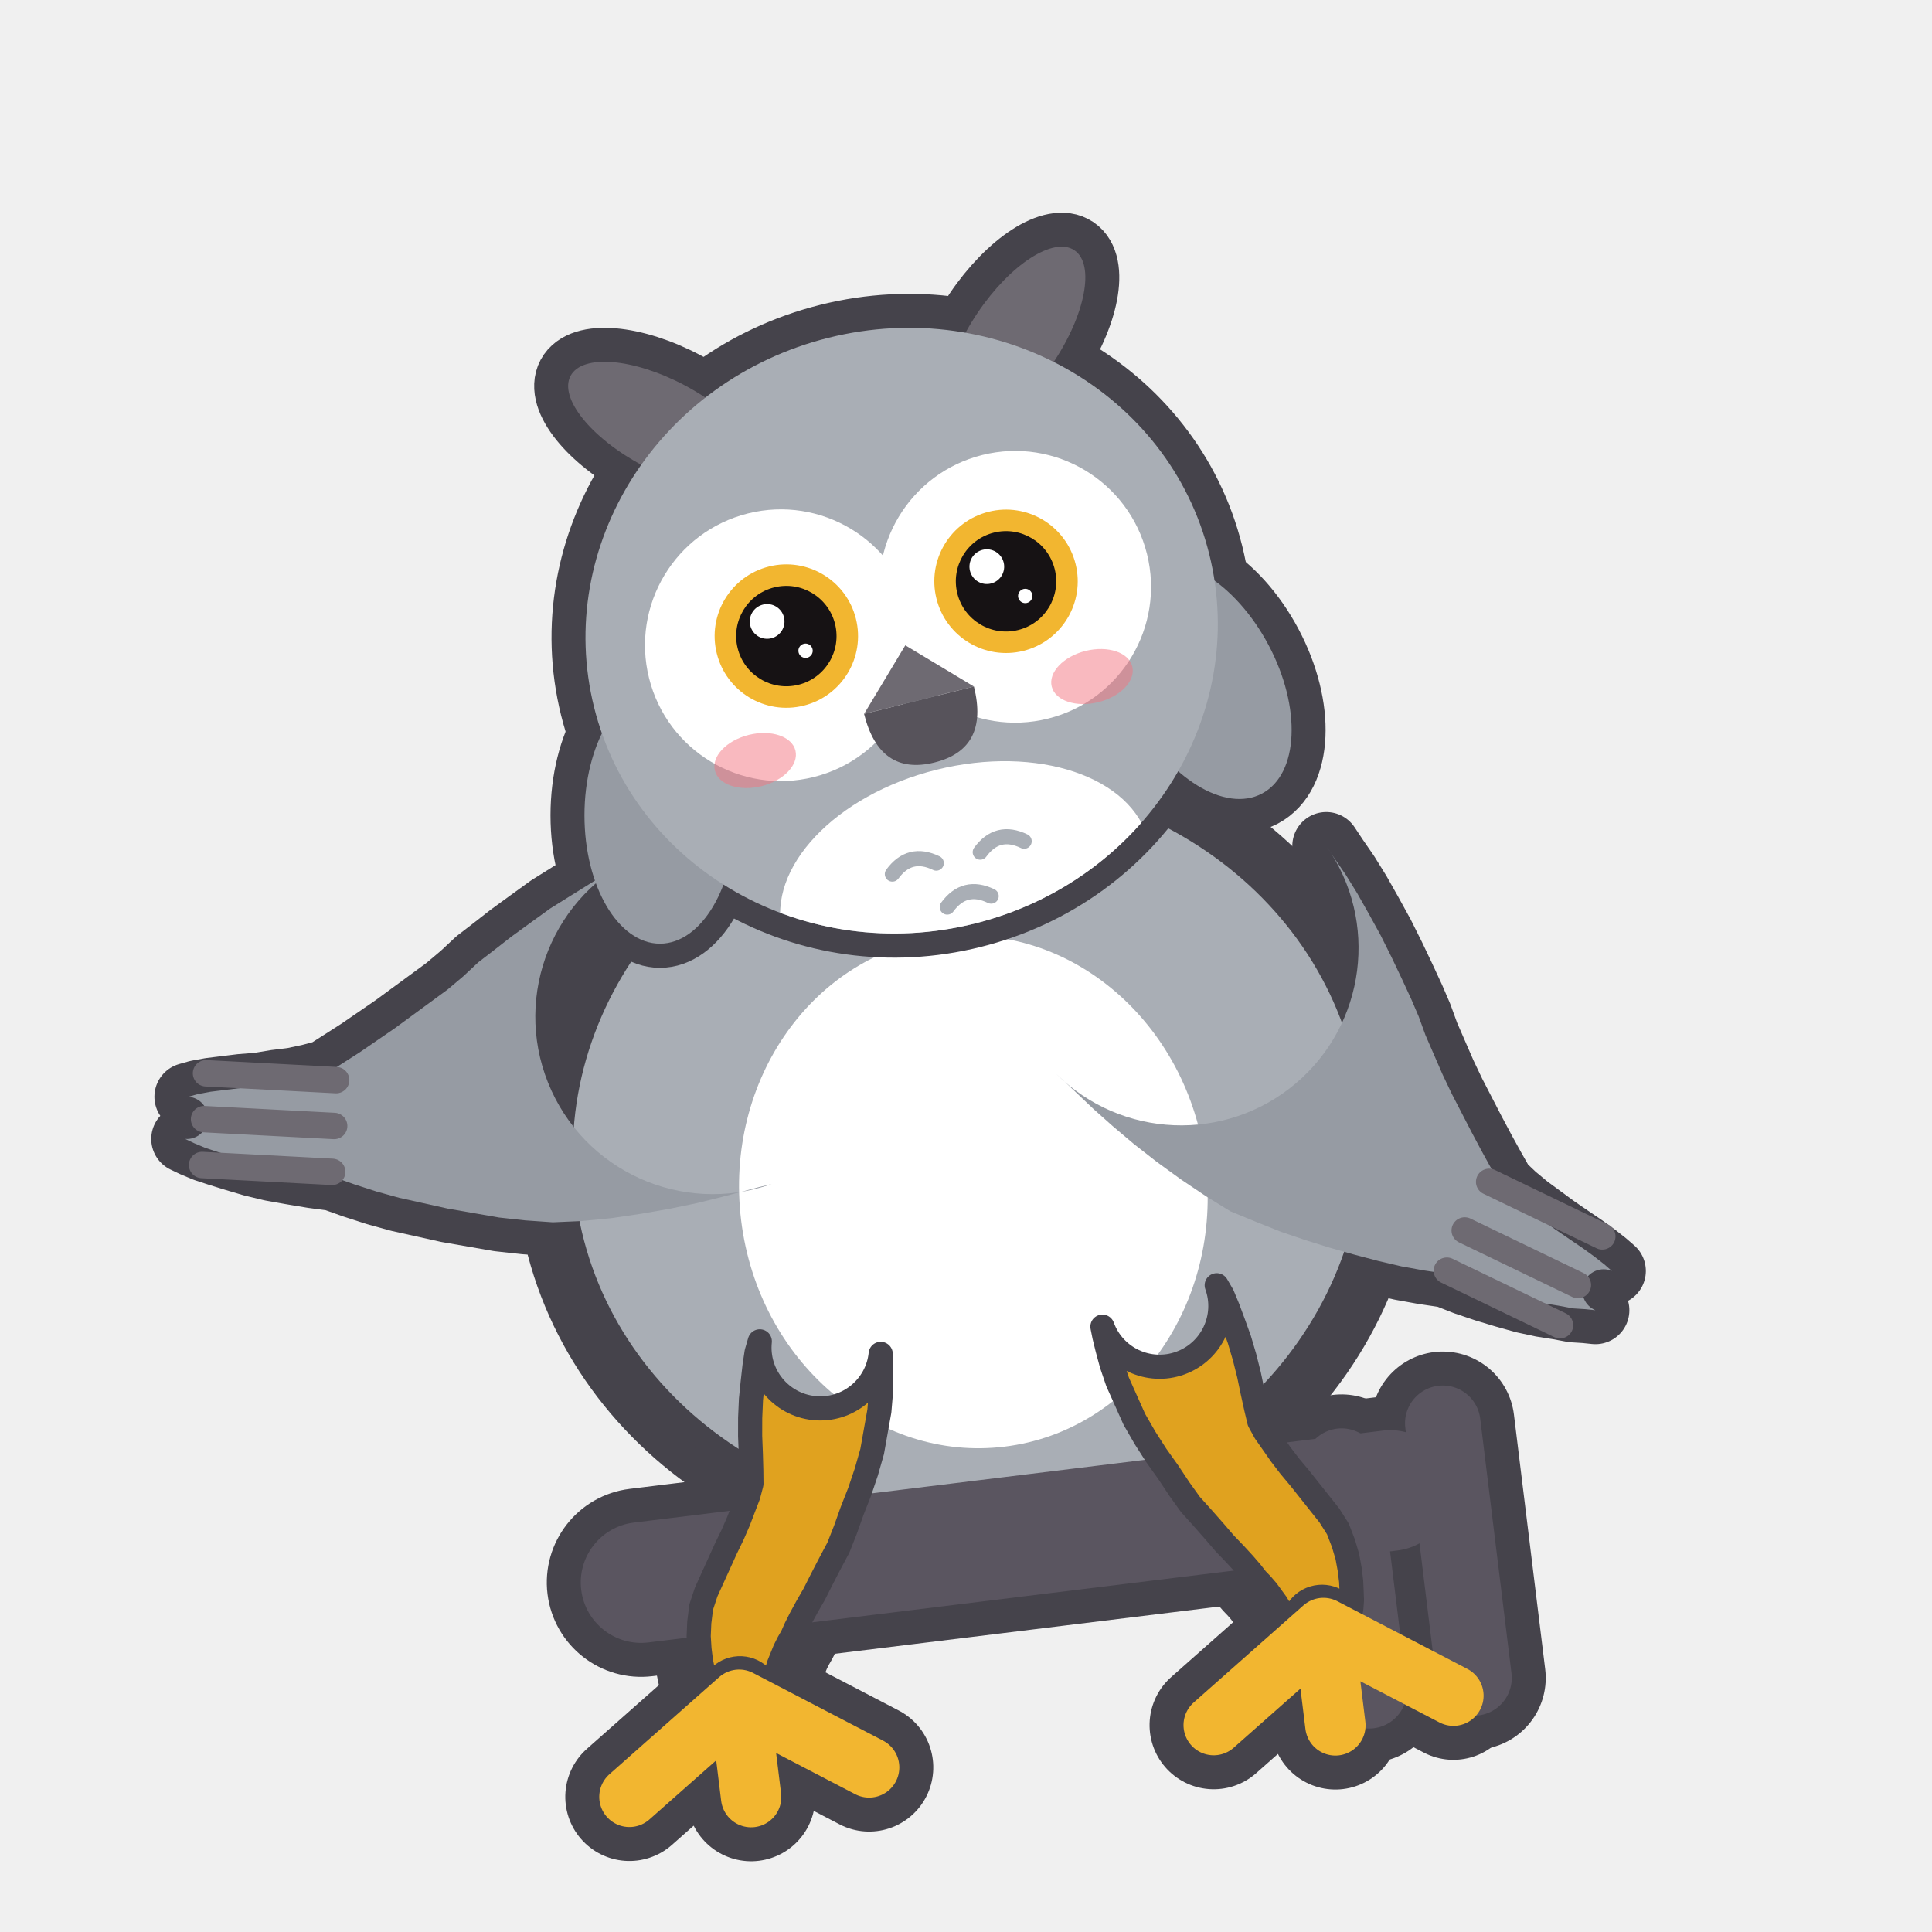
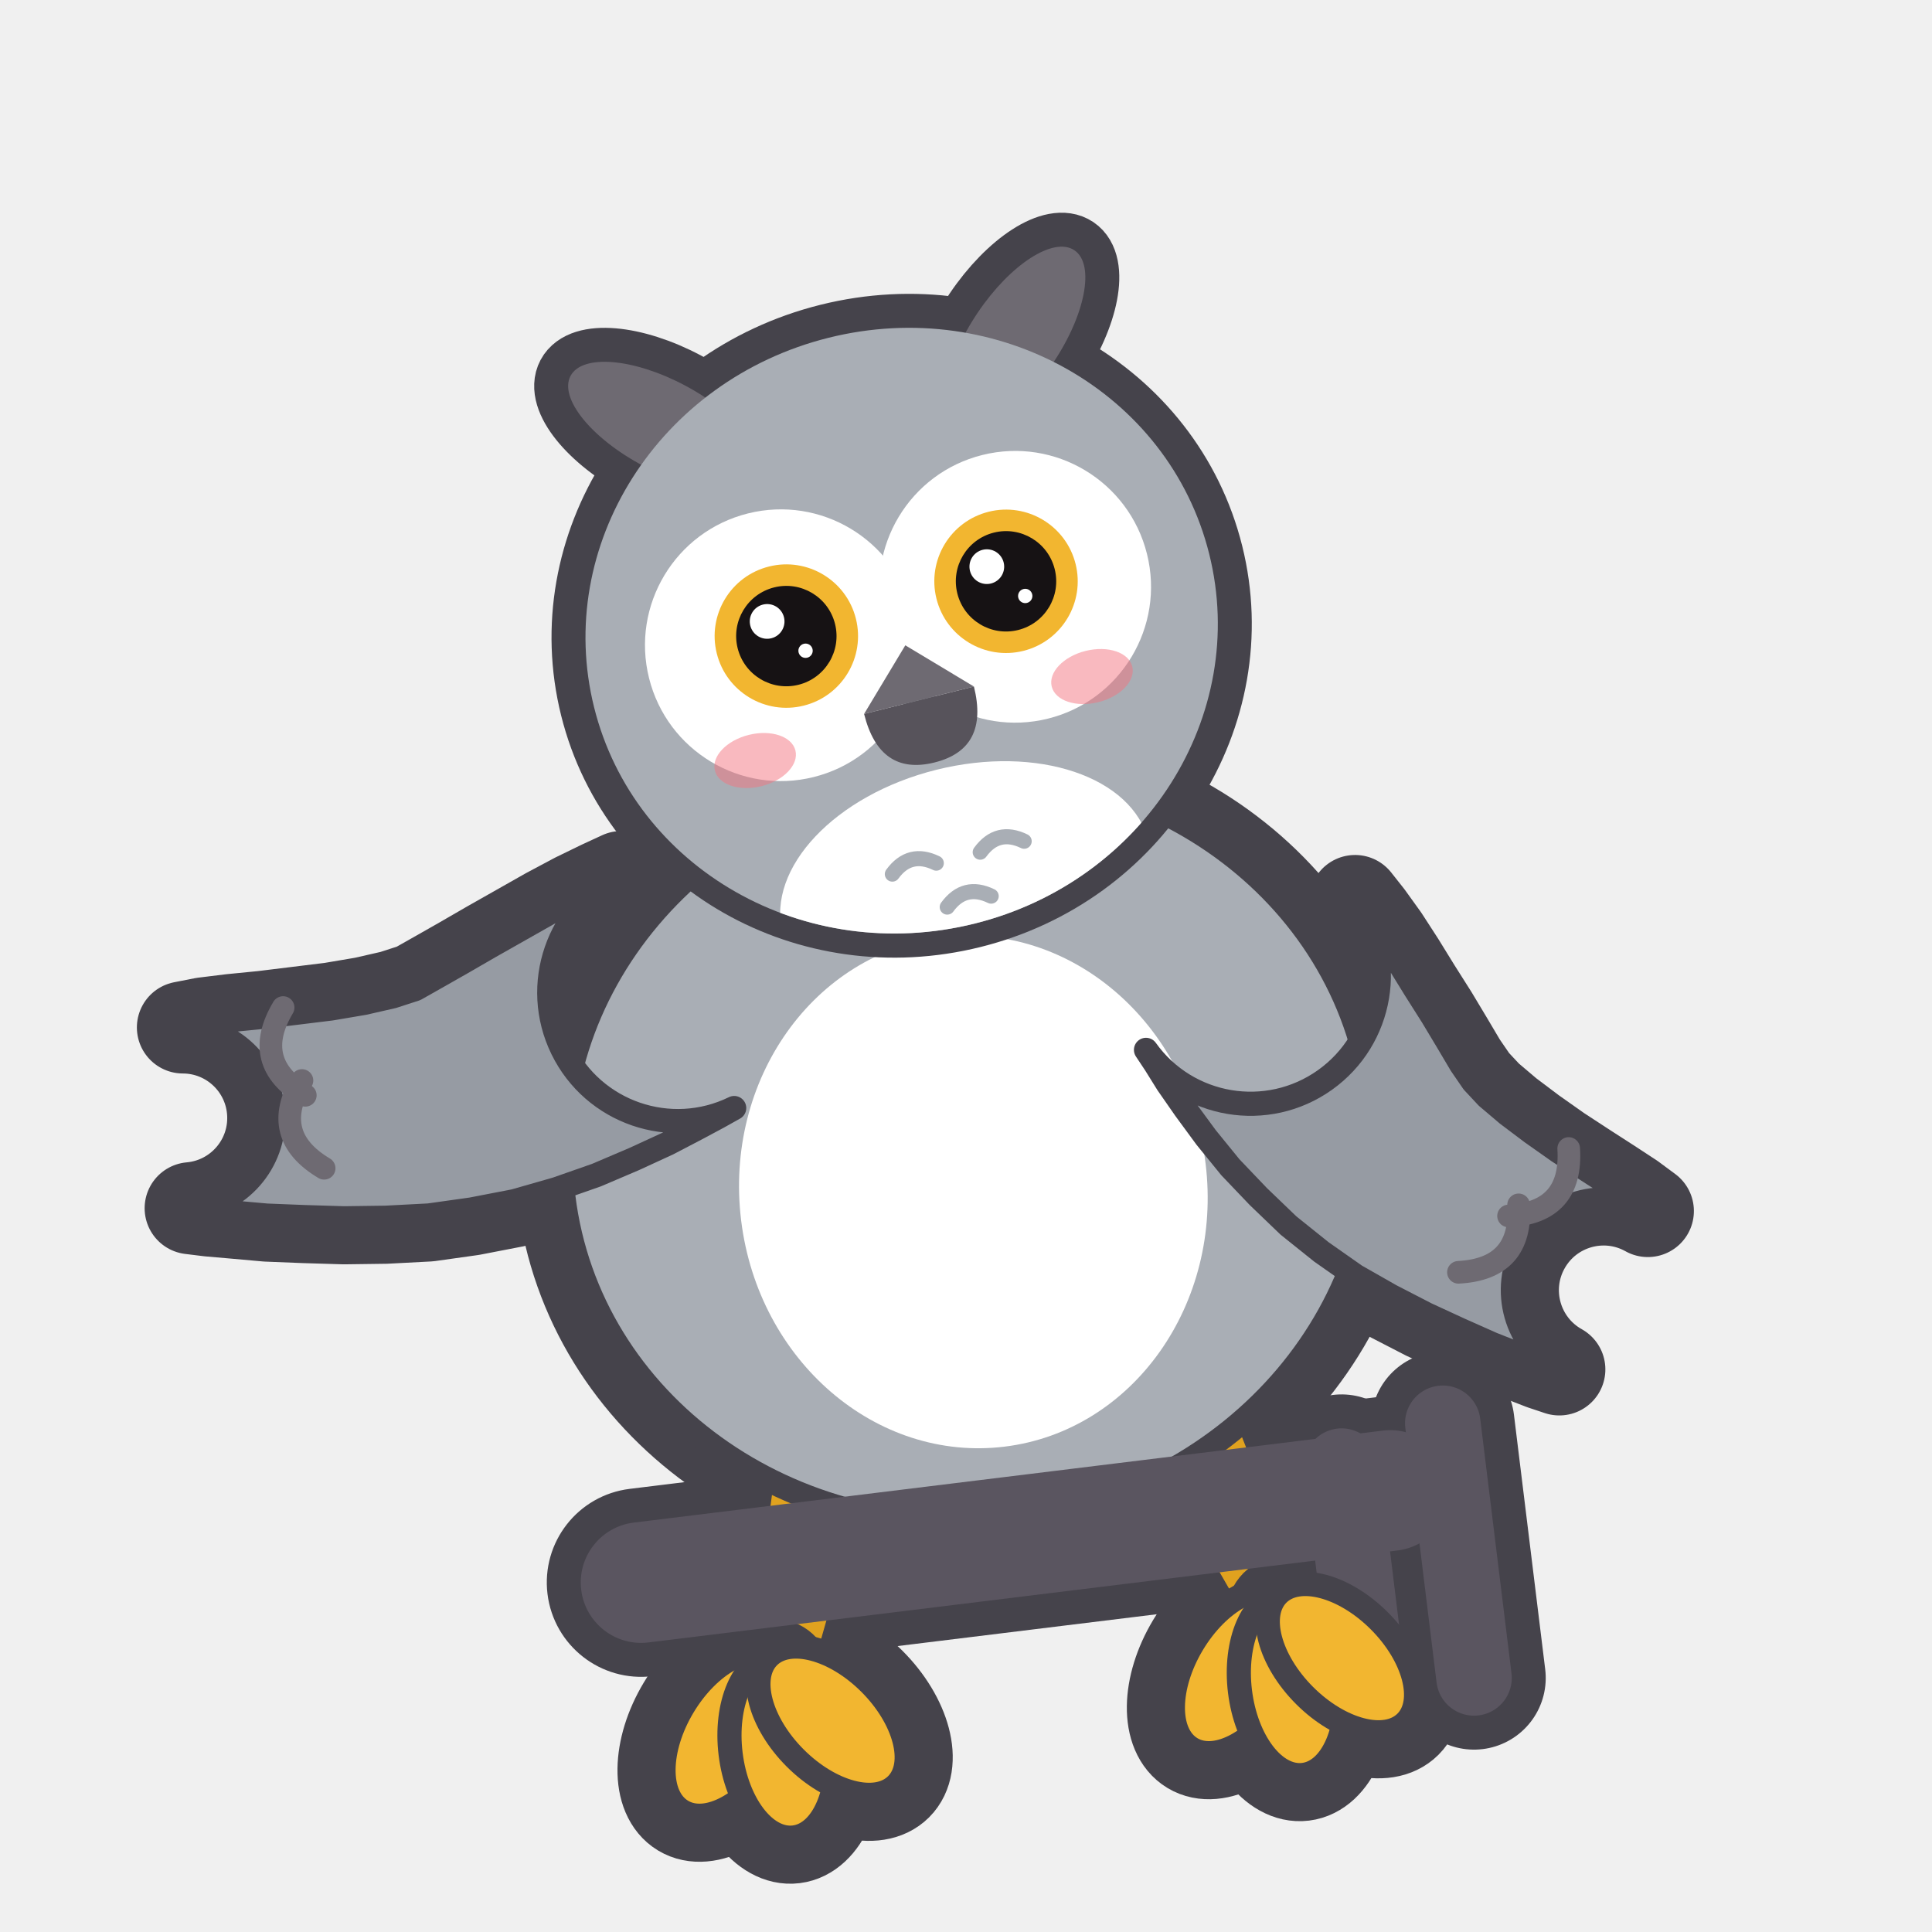
<svg xmlns="http://www.w3.org/2000/svg" viewBox="0 0 256 256" width="256" height="256" role="img" aria-labelledby="t-karate_owl">
  <g transform="rotate(-7 128 150)">
    <g class="outline">
+       <path d="M101.1 176.7L100.4 178.2L99.6 180.1L98.7 182.5L97.8 185.2L96.9 188.0L96.0 190.9L95.2 193.7L94.5 196.4L93.6 199.0L92.8 201.8L91.9 204.7L91.0 207.5L90.1 210.2L89.4 212.6L88.8 214.7L88.4 216.2A6.0 6.0 0 0 1 99.6 220.5L100.3 219.0L101.2 217.1L102.3 214.8L103.4 212.2L104.6 209.5L105.8 206.7L107.0 204.0L108.1 201.5L109.3 199.0L110.5 196.3L111.8 193.6L113.0 190.8L114.0 188.2L114.9 185.9L115.6 183.8L116.1 182.3A8.0 8.0 0 0 1 101.1 176.7Z" fill="#45434B" stroke="#45434B" stroke-width="12.2" stroke-linejoin="round" />
+       <path d="M139.9 182.3L140.4 183.8L141.1 185.9L142.0 188.2L143.0 190.8L144.2 193.6L145.5 196.3L146.7 199.0L147.9 201.5L149.0 204.0L150.2 206.7L151.4 209.5L152.6 212.2L153.7 214.8L154.8 217.1L155.7 219.0L156.4 220.5A6.0 6.0 0 0 1 167.6 216.2L167.2 214.7L166.6 212.6L165.9 210.2L165.0 207.5L164.1 204.7L163.2 201.8L162.4 199.0L161.5 196.4L160.8 193.7L160.0 190.9L159.1 188.0L158.2 185.2L157.3 182.5L156.4 180.1L155.6 178.2L154.9 176.7A8.0 8.0 0 0 1 139.9 182.3Z" fill="#45434B" stroke="#45434B" stroke-width="12.2" stroke-linejoin="round" />
      <ellipse cx="128" cy="152" rx="54" ry="50" fill="#45434B" stroke="#45434B" stroke-width="12.2" stroke-linejoin="round" />
      <ellipse cx="128" cy="158" rx="31" ry="34" fill="#45434B" stroke="#45434B" stroke-width="9" stroke-linejoin="round" />
      <rect x="70" y="196" width="116" height="16" rx="8" fill="#45434B" stroke="#45434B" stroke-width="9" stroke-linejoin="round" />
      <path d="M186 196v34M172 200v30" stroke-linecap="round" fill="#45434B" stroke="#45434B" stroke-width="19" stroke-linejoin="round" />
-       <path d="M97.5 174.2L96.9 175.6L96.4 177.4L95.9 179.5L95.4 181.7L95.0 184.1L94.7 186.5L94.5 188.9L94.3 191.0L94.1 192.8L93.5 194.3L92.7 195.8L91.8 197.5L90.8 199.2L89.7 200.9L88.6 202.7L87.5 204.5L86.4 206.3L85.5 208.2L85.0 210.2L84.7 212.0L84.6 213.7L84.6 215.3L84.7 216.6L84.8 217.8L85.0 218.8L85.2 219.5L85.4 220.0A3.8 3.8 0 0 1 92.9 221.3L93.3 220.6L93.7 219.7L94.0 218.8L94.4 217.9L94.8 217.0L95.3 216.1L95.8 215.2L96.4 214.3L97.0 213.5L97.6 212.5L98.4 211.3L99.4 209.9L100.6 208.3L101.8 206.5L103.1 204.6L104.5 202.6L105.7 200.4L106.9 198.0L108.2 195.6L109.4 193.1L110.5 190.5L111.3 187.9L112.1 185.3L112.6 182.9L112.9 180.8L113.1 179.1L113.2 177.8A8.0 8.0 0 0 1 97.5 174.2Z" fill="#45434B" stroke="#45434B" stroke-width="12.2" stroke-linejoin="round" />
-       <g>
-         <path d="M89 221l-16 11M89 221v13M89 221l16 11" fill="none" stroke="#45434B" stroke-width="17.0" stroke-linejoin="round" stroke-linecap="round" />
-       </g>
-       <path d="M142.8 177.8L142.9 179.1L143.1 180.8L143.4 182.9L143.9 185.3L144.7 187.9L145.5 190.5L146.6 193.1L147.8 195.6L149.1 198.0L150.3 200.4L151.5 202.6L152.9 204.6L154.2 206.5L155.4 208.3L156.6 209.9L157.6 211.3L158.4 212.5L159.0 213.5L159.6 214.3L160.2 215.2L160.7 216.1L161.2 217.0L161.6 217.9L162.0 218.8L162.3 219.7L162.7 220.6L163.1 221.3A3.8 3.8 0 0 1 170.6 220.0L170.8 219.5L171.0 218.8L171.2 217.8L171.3 216.6L171.4 215.3L171.4 213.7L171.3 212.0L171.0 210.2L170.5 208.2L169.6 206.3L168.5 204.5L167.4 202.7L166.3 200.9L165.2 199.2L164.2 197.5L163.3 195.8L162.5 194.3L161.9 192.8L161.7 191.0L161.5 188.9L161.3 186.5L161.0 184.1L160.6 181.7L160.1 179.5L159.6 177.4L159.1 175.6L158.5 174.2A8.0 8.0 0 0 1 142.8 177.8Z" fill="#45434B" stroke="#45434B" stroke-width="12.2" stroke-linejoin="round" />
-       <g>
-         <path d="M167 221l-16 11M167 221v13M167 221l16 11" fill="none" stroke="#45434B" stroke-width="17.0" stroke-linejoin="round" stroke-linecap="round" />
-       </g>
+       <ellipse cx="93" cy="228" rx="7" ry="12" transform="rotate(38 94 218)" fill="#45434B" stroke="#45434B" stroke-width="12.2" stroke-linejoin="round" />
+       <ellipse cx="94" cy="228" rx="7" ry="12" transform="rotate(0 94 218)" fill="#45434B" stroke="#45434B" stroke-width="12.2" stroke-linejoin="round" />
+       <ellipse cx="95" cy="228" rx="7" ry="12" transform="rotate(-38 94 218)" fill="#45434B" stroke="#45434B" stroke-width="12.2" stroke-linejoin="round" />
+       <ellipse cx="161" cy="228" rx="7" ry="12" transform="rotate(38 162 218)" fill="#45434B" stroke="#45434B" stroke-width="12.2" stroke-linejoin="round" />
+       <ellipse cx="162" cy="228" rx="7" ry="12" transform="rotate(0 162 218)" fill="#45434B" stroke="#45434B" stroke-width="12.2" stroke-linejoin="round" />
+       <ellipse cx="163" cy="228" rx="7" ry="12" transform="rotate(-38 162 218)" fill="#45434B" stroke="#45434B" stroke-width="12.2" stroke-linejoin="round" />
      <g transform="translate(128,74) scale(0.5) translate(-128,-126)">
        <g transform="rotate(-7 128 150)">
-           <ellipse cx="54" cy="176" rx="20" ry="34" transform="rotate(14 54 176)" fill="#45434B" stroke="#45434B" stroke-width="18" stroke-linejoin="round" />
-           <ellipse cx="202" cy="176" rx="20" ry="34" transform="rotate(-14 202 176)" fill="#45434B" stroke="#45434B" stroke-width="18" stroke-linejoin="round" />
          <ellipse cx="80" cy="76" rx="12" ry="28" transform="rotate(-48 80 76)" fill="#45434B" stroke="#45434B" stroke-width="18" stroke-linejoin="round" />
          <ellipse cx="176" cy="76" rx="12" ry="28" transform="rotate(48 176 76)" fill="#45434B" stroke="#45434B" stroke-width="18" stroke-linejoin="round" />
          <ellipse cx="128" cy="144" rx="84" ry="80" fill="#45434B" stroke="#45434B" stroke-width="18" stroke-linejoin="round" />
          <circle cx="96" cy="140" r="36" fill="#45434B" stroke="#45434B" stroke-width="18" stroke-linejoin="round" />
          <circle cx="160" cy="140" r="36" fill="#45434B" stroke="#45434B" stroke-width="18" stroke-linejoin="round" />
          <circle cx="98" cy="138" r="19" fill="#45434B" stroke="#45434B" stroke-width="18" stroke-linejoin="round" />
          <circle cx="98" cy="138" r="13.3" fill="#45434B" stroke="#45434B" stroke-width="18" stroke-linejoin="round" />
          <circle cx="94" cy="133" r="4.6" fill="#45434B" stroke="#45434B" stroke-width="18" stroke-linejoin="round" />
          <circle cx="102" cy="143" r="1.9" fill="#45434B" stroke="#45434B" stroke-width="18" stroke-linejoin="round" />
          <circle cx="158" cy="138" r="19" fill="#45434B" stroke="#45434B" stroke-width="18" stroke-linejoin="round" />
          <circle cx="158" cy="138" r="13.3" fill="#45434B" stroke="#45434B" stroke-width="18" stroke-linejoin="round" />
          <circle cx="154" cy="133" r="4.6" fill="#45434B" stroke="#45434B" stroke-width="18" stroke-linejoin="round" />
          <circle cx="162" cy="143" r="1.9" fill="#45434B" stroke="#45434B" stroke-width="18" stroke-linejoin="round" />
          <path d="M128 148l15 15h-30z" fill="#45434B" stroke="#45434B" stroke-width="18" stroke-linejoin="round" />
          <path d="M113 163h30q0 17-15 17t-15-17z" fill="#45434B" stroke="#45434B" stroke-width="18" stroke-linejoin="round" />
        </g>
      </g>
-       <path d="M89.6 108.3L87.7 109.0L85.3 110.0L82.7 111.2L79.9 112.5L76.9 113.9L74.0 115.5L71.3 117.0L68.8 118.5L66.6 119.8L64.4 121.4L62.1 122.9L59.6 124.3L57.1 125.7L54.6 127.1L52.1 128.4L49.6 129.7L47.1 130.9L44.8 132.0L42.6 132.3L40.3 132.5L38.0 132.5L35.7 132.6L33.4 132.5L31.3 132.5L29.3 132.5L27.6 132.6L26.3 132.8A2.8 2.8 0 0 1 25.2 138.3L26.3 139.0L27.7 139.8L29.4 140.6L31.4 141.5L33.7 142.5L36.1 143.4L38.7 144.2L41.4 145.0L44.1 145.7L46.7 147.0L49.5 148.3L52.4 149.5L55.5 150.6L58.6 151.7L61.9 152.7L65.2 153.7L68.6 154.5L72.2 155.2L76.0 155.5L80.0 155.6L84.0 155.5L87.9 155.3L91.5 155.0L94.8 154.6L97.7 154.2L99.9 153.9L101.6 153.7A23.5 23.5 0 0 1 89.6 108.3Z" fill="#45434B" stroke="#45434B" stroke-width="9" stroke-linejoin="round" />
-       <path d="M140.8 143.8L141.9 145.1L143.3 146.8L145.2 149.1L147.4 151.6L149.9 154.3L152.6 157.0L155.5 159.7L158.5 162.3L161.5 164.7L164.7 166.5L167.8 168.2L170.9 169.7L174.0 171.1L177.1 172.4L180.1 173.6L183.1 174.7L186.0 175.6L188.9 176.4L191.3 177.7L193.8 178.9L196.3 180.0L198.7 181.0L201.0 181.8L203.1 182.4L205.0 183.0L206.6 183.3L207.9 183.6A2.8 2.8 0 0 1 210.7 178.7L209.8 177.7L208.6 176.5L207.2 175.2L205.6 173.8L203.9 172.3L202.2 170.7L200.5 169.1L198.9 167.4L197.5 165.7L196.5 163.3L195.5 160.8L194.5 158.2L193.5 155.5L192.5 152.8L191.6 150.1L190.8 147.4L190.0 144.7L189.4 142.1L188.7 139.7L187.8 136.9L186.8 133.9L185.7 130.8L184.5 127.8L183.3 124.9L182.1 122.3L180.9 120.0L180.0 118.2A23.5 23.5 0 0 1 140.8 143.8Z" fill="#45434B" stroke="#45434B" stroke-width="9" stroke-linejoin="round" />
+       <path d="M86.8 110.9L84.0 111.8L80.5 113.0L76.6 114.5L72.5 116.2L68.4 117.9L64.4 119.6L60.8 121.1L57.9 122.3L54.8 122.9L50.9 123.3L46.5 123.5L41.9 123.5L37.4 123.5L33.2 123.4L29.5 123.4L26.7 123.6A12.0 12.0 0 0 1 24.8 147.5L27.2 148.1L30.5 148.8L34.7 149.7L39.6 150.5L44.8 151.3L50.3 151.9L56.0 152.3L61.7 152.2L67.5 151.8L73.2 150.9L78.7 149.7L83.9 148.2L88.6 146.7L92.6 145.2L95.7 144.0L97.9 143.1A17.0 17.0 0 0 1 86.8 110.9Z" fill="#45434B" stroke="#45434B" stroke-width="12.2" stroke-linejoin="round" />
+       <path d="M153.0 142.1L154.0 144.1L155.3 146.9L157.2 150.5L159.5 154.6L162.2 158.9L165.4 163.2L168.9 167.5L172.8 171.5L176.9 175.2L181.2 178.4L185.6 181.4L189.8 184.0L193.8 186.4L197.3 188.3L200.1 189.8L202.2 190.8A12.0 12.0 0 0 1 216.4 171.4L214.4 169.5L211.8 167.3L208.8 164.8L205.6 162.1L202.4 159.2L199.5 156.4L197.1 153.8L195.5 151.6L194.2 149.1L192.8 145.9L191.2 142.3L189.4 138.5L187.7 134.8L186.0 131.3L184.3 128.2L182.9 125.9A17.0 17.0 0 0 1 153.0 142.1Z" fill="#45434B" stroke="#45434B" stroke-width="12.2" stroke-linejoin="round" />
    </g>
+     <path d="M101.1 176.7L100.4 178.2L99.6 180.1L98.7 182.5L97.8 185.2L96.9 188.0L96.0 190.9L95.2 193.7L94.5 196.4L93.6 199.0L92.8 201.8L91.9 204.7L91.0 207.5L90.1 210.2L89.4 212.6L88.8 214.7L88.4 216.2A6.0 6.0 0 0 1 99.6 220.5L100.3 219.0L101.2 217.1L102.3 214.8L103.4 212.2L104.6 209.5L105.8 206.7L107.0 204.0L108.1 201.5L109.3 199.0L110.5 196.3L111.8 193.6L113.0 190.8L114.0 188.2L114.9 185.9L115.6 183.8L116.1 182.3A8.0 8.0 0 0 1 101.1 176.7Z" fill="#E0A21F" stroke="#45434B" stroke-width="3.2" stroke-linejoin="round" />
+     <path d="M139.9 182.3L140.4 183.8L141.1 185.9L142.0 188.2L143.0 190.8L144.2 193.6L145.5 196.3L146.7 199.0L147.9 201.5L149.0 204.0L150.2 206.7L151.4 209.5L152.6 212.2L153.7 214.8L154.8 217.1L155.7 219.0L156.4 220.5A6.0 6.0 0 0 1 167.6 216.2L167.2 214.7L166.6 212.6L165.9 210.2L165.0 207.5L164.1 204.7L163.2 201.8L162.4 199.0L161.5 196.4L160.8 193.7L160.0 190.9L159.1 188.0L158.2 185.2L157.3 182.5L156.4 180.1L155.6 178.2L154.9 176.7A8.0 8.0 0 0 1 139.9 182.3Z" fill="#E0A21F" stroke="#45434B" stroke-width="3.2" stroke-linejoin="round" />
    <ellipse cx="128" cy="152" rx="54" ry="50" fill="#A9AEB5" stroke="#45434B" stroke-width="3.2" />
    <ellipse cx="128" cy="158" rx="31" ry="34" fill="#FFFFFF" />
    <rect x="70" y="196" width="116" height="16" rx="8" fill="#5A5560" />
    <path d="M186 196v34M172 200v30" stroke="#5A5560" stroke-width="10" stroke-linecap="round" />
-     <path d="M97.5 174.2L96.9 175.6L96.4 177.4L95.9 179.5L95.4 181.7L95.0 184.1L94.7 186.5L94.5 188.9L94.3 191.0L94.1 192.8L93.5 194.3L92.7 195.8L91.8 197.5L90.8 199.2L89.7 200.9L88.6 202.7L87.5 204.5L86.4 206.3L85.5 208.2L85.0 210.2L84.7 212.0L84.6 213.7L84.6 215.3L84.7 216.6L84.8 217.8L85.0 218.8L85.2 219.5L85.4 220.0A3.8 3.8 0 0 1 92.9 221.3L93.3 220.6L93.7 219.7L94.0 218.8L94.4 217.9L94.8 217.0L95.3 216.1L95.8 215.2L96.4 214.3L97.0 213.5L97.6 212.5L98.4 211.3L99.4 209.9L100.6 208.3L101.8 206.5L103.1 204.6L104.5 202.6L105.7 200.4L106.9 198.0L108.2 195.6L109.4 193.1L110.5 190.5L111.3 187.9L112.1 185.3L112.6 182.9L112.9 180.8L113.1 179.1L113.2 177.8A8.0 8.0 0 0 1 97.5 174.2Z" fill="#E0A21F" stroke="#45434B" stroke-width="3.2" stroke-linejoin="round" />
-     <g stroke="#F2B630" stroke-width="8" stroke-linecap="round" fill="none">
-       <path d="M89 221l-16 11M89 221v13M89 221l16 11" />
-     </g>
-     <path d="M142.8 177.8L142.9 179.1L143.1 180.8L143.4 182.9L143.9 185.3L144.7 187.9L145.5 190.5L146.6 193.1L147.8 195.6L149.1 198.0L150.3 200.4L151.5 202.6L152.9 204.6L154.2 206.5L155.4 208.3L156.6 209.9L157.6 211.3L158.4 212.5L159.0 213.5L159.6 214.3L160.2 215.2L160.7 216.1L161.2 217.0L161.6 217.9L162.0 218.8L162.3 219.7L162.7 220.6L163.1 221.3A3.8 3.8 0 0 1 170.6 220.0L170.8 219.5L171.0 218.8L171.2 217.8L171.3 216.6L171.4 215.3L171.4 213.7L171.3 212.0L171.0 210.2L170.5 208.2L169.6 206.3L168.5 204.5L167.4 202.7L166.3 200.9L165.2 199.2L164.2 197.5L163.3 195.8L162.5 194.3L161.9 192.8L161.7 191.0L161.5 188.9L161.3 186.5L161.0 184.1L160.6 181.7L160.1 179.5L159.6 177.4L159.1 175.6L158.5 174.2A8.0 8.0 0 0 1 142.8 177.8Z" fill="#E0A21F" stroke="#45434B" stroke-width="3.2" stroke-linejoin="round" />
-     <g stroke="#F2B630" stroke-width="8" stroke-linecap="round" fill="none">
-       <path d="M167 221l-16 11M167 221v13M167 221l16 11" />
-     </g>
+     <ellipse cx="93" cy="228" rx="7" ry="12" transform="rotate(38 94 218)" fill="#F2B630" stroke="#45434B" stroke-width="3.2" />
+     <ellipse cx="94" cy="228" rx="7" ry="12" transform="rotate(0 94 218)" fill="#F2B630" stroke="#45434B" stroke-width="3.2" />
+     <ellipse cx="95" cy="228" rx="7" ry="12" transform="rotate(-38 94 218)" fill="#F2B630" stroke="#45434B" stroke-width="3.2" />
+     <ellipse cx="161" cy="228" rx="7" ry="12" transform="rotate(38 162 218)" fill="#F2B630" stroke="#45434B" stroke-width="3.2" />
+     <ellipse cx="162" cy="228" rx="7" ry="12" transform="rotate(0 162 218)" fill="#F2B630" stroke="#45434B" stroke-width="3.2" />
+     <ellipse cx="163" cy="228" rx="7" ry="12" transform="rotate(-38 162 218)" fill="#F2B630" stroke="#45434B" stroke-width="3.2" />
    <g transform="translate(128,74) scale(0.5) translate(-128,-126)">
      <g class="outline">
        <g transform="rotate(-7 128 150)">
-           <ellipse cx="54" cy="176" rx="20" ry="34" transform="rotate(14 54 176)" fill="#45434B" stroke="#45434B" stroke-width="12.8" stroke-linejoin="round" />
-           <ellipse cx="202" cy="176" rx="20" ry="34" transform="rotate(-14 202 176)" fill="#45434B" stroke="#45434B" stroke-width="12.8" stroke-linejoin="round" />
          <ellipse cx="80" cy="76" rx="12" ry="28" transform="rotate(-48 80 76)" fill="#45434B" stroke="#45434B" stroke-width="12.8" stroke-linejoin="round" />
          <ellipse cx="176" cy="76" rx="12" ry="28" transform="rotate(48 176 76)" fill="#45434B" stroke="#45434B" stroke-width="12.8" stroke-linejoin="round" />
          <ellipse cx="128" cy="144" rx="84" ry="80" fill="#45434B" stroke="#45434B" stroke-width="12.8" stroke-linejoin="round" />
          <circle cx="96" cy="140" r="36" fill="#45434B" stroke="#45434B" stroke-width="12.8" stroke-linejoin="round" />
          <circle cx="160" cy="140" r="36" fill="#45434B" stroke="#45434B" stroke-width="12.8" stroke-linejoin="round" />
          <circle cx="98" cy="138" r="19" fill="#45434B" stroke="#45434B" stroke-width="12.8" stroke-linejoin="round" />
          <circle cx="98" cy="138" r="13.3" fill="#45434B" stroke="#45434B" stroke-width="12.8" stroke-linejoin="round" />
          <circle cx="94" cy="133" r="4.6" fill="#45434B" stroke="#45434B" stroke-width="12.8" stroke-linejoin="round" />
          <circle cx="102" cy="143" r="1.9" fill="#45434B" stroke="#45434B" stroke-width="12.8" stroke-linejoin="round" />
          <circle cx="158" cy="138" r="19" fill="#45434B" stroke="#45434B" stroke-width="12.8" stroke-linejoin="round" />
          <circle cx="158" cy="138" r="13.3" fill="#45434B" stroke="#45434B" stroke-width="12.8" stroke-linejoin="round" />
          <circle cx="154" cy="133" r="4.6" fill="#45434B" stroke="#45434B" stroke-width="12.8" stroke-linejoin="round" />
          <circle cx="162" cy="143" r="1.9" fill="#45434B" stroke="#45434B" stroke-width="12.8" stroke-linejoin="round" />
          <path d="M128 148l15 15h-30z" fill="#45434B" stroke="#45434B" stroke-width="12.8" stroke-linejoin="round" />
          <path d="M113 163h30q0 17-15 17t-15-17z" fill="#45434B" stroke="#45434B" stroke-width="12.8" stroke-linejoin="round" />
        </g>
      </g>
      <g transform="rotate(-7 128 150)">
-         <ellipse cx="54" cy="176" rx="20" ry="34" transform="rotate(14 54 176)" fill="#969BA3" />
-         <ellipse cx="202" cy="176" rx="20" ry="34" transform="rotate(-14 202 176)" fill="#969BA3" />
        <ellipse cx="80" cy="76" rx="12" ry="28" transform="rotate(-48 80 76)" fill="#6E6A72" />
        <ellipse cx="176" cy="76" rx="12" ry="28" transform="rotate(48 176 76)" fill="#6E6A72" />
        <ellipse cx="128" cy="144" rx="84" ry="80" fill="#A9AEB5" />
        <defs>
          <clipPath id="clip-owl">
            <ellipse cx="128" cy="144" rx="84" ry="80" />
          </clipPath>
        </defs>
        <g clip-path="url(#clip-owl)">
          <ellipse cx="128" cy="214" rx="50" ry="32" fill="#FFFFFF" />
          <path d="M110 206q6-5 12 0M134 206q6-5 12 0M122 218q6-5 12 0" fill="none" stroke="#A9AEB5" stroke-width="4" stroke-linecap="round" />
        </g>
        <circle cx="96" cy="140" r="36" fill="#FFFFFF" />
        <circle cx="160" cy="140" r="36" fill="#FFFFFF" />
        <circle cx="98" cy="138" r="19" fill="#F2B630" />
        <circle cx="98" cy="138" r="13.3" fill="#161214" />
        <circle cx="94" cy="133" r="4.6" fill="#FFFFFF" />
        <circle cx="102" cy="143" r="1.9" fill="#FFFFFF" />
        <circle cx="158" cy="138" r="19" fill="#F2B630" />
        <circle cx="158" cy="138" r="13.3" fill="#161214" />
        <circle cx="154" cy="133" r="4.6" fill="#FFFFFF" />
        <circle cx="162" cy="143" r="1.9" fill="#FFFFFF" />
        <ellipse cx="82" cy="168" rx="11" ry="7" fill="#F4737F" opacity="0.5" />
        <ellipse cx="174" cy="168" rx="11" ry="7" fill="#F4737F" opacity="0.5" />
        <path d="M128 148l15 15h-30z" fill="#6E6A72" />
        <path d="M113 163h30q0 17-15 17t-15-17z" fill="#57535B" />
      </g>
    </g>
-     <path d="M89.6 108.3L87.7 109.0L85.3 110.0L82.7 111.2L79.9 112.5L76.9 113.9L74.0 115.5L71.3 117.0L68.8 118.5L66.6 119.8L64.4 121.4L62.1 122.9L59.6 124.3L57.1 125.7L54.6 127.1L52.1 128.4L49.6 129.7L47.1 130.9L44.8 132.0L42.6 132.3L40.3 132.5L38.0 132.5L35.7 132.6L33.4 132.5L31.3 132.5L29.3 132.5L27.6 132.6L26.3 132.8A2.8 2.8 0 0 1 25.2 138.3L26.3 139.0L27.7 139.8L29.4 140.6L31.4 141.5L33.7 142.5L36.1 143.4L38.7 144.2L41.4 145.0L44.1 145.7L46.7 147.0L49.5 148.3L52.4 149.5L55.5 150.6L58.6 151.7L61.9 152.7L65.2 153.7L68.6 154.5L72.2 155.2L76.0 155.5L80.0 155.6L84.0 155.5L87.9 155.3L91.5 155.0L94.8 154.6L97.7 154.2L99.9 153.9L101.6 153.7A23.5 23.5 0 0 1 89.6 108.3Z" fill="#969BA3" />
-     <path d="M46 133l-17 -3" stroke="#6E6A72" stroke-width="3.5" stroke-linecap="round" fill="none" />
-     <path d="M45 139l-17 -3" stroke="#6E6A72" stroke-width="3.5" stroke-linecap="round" fill="none" />
-     <path d="M44 145l-17 -3" stroke="#6E6A72" stroke-width="3.5" stroke-linecap="round" fill="none" />
-     <path d="M140.8 143.8L141.9 145.1L143.3 146.8L145.2 149.1L147.4 151.6L149.9 154.3L152.6 157.0L155.5 159.7L158.5 162.3L161.5 164.7L164.7 166.5L167.8 168.2L170.9 169.7L174.0 171.1L177.1 172.4L180.1 173.6L183.1 174.7L186.0 175.6L188.9 176.4L191.3 177.7L193.8 178.9L196.3 180.0L198.7 181.0L201.0 181.8L203.1 182.4L205.0 183.0L206.6 183.3L207.9 183.6A2.8 2.8 0 0 1 210.7 178.7L209.8 177.7L208.6 176.5L207.2 175.2L205.6 173.8L203.9 172.3L202.2 170.7L200.5 169.1L198.9 167.4L197.5 165.7L196.5 163.3L195.5 160.8L194.5 158.2L193.5 155.5L192.5 152.8L191.6 150.1L190.8 147.4L190.0 144.7L189.4 142.1L188.7 139.7L187.8 136.9L186.8 133.9L185.7 130.8L184.5 127.8L183.3 124.9L182.1 122.3L180.9 120.0L180.0 118.2A23.5 23.5 0 0 1 140.8 143.8Z" fill="#969BA3" />
-     <path d="M189 176l14 9" stroke="#6E6A72" stroke-width="3.5" stroke-linecap="round" fill="none" />
-     <path d="M192 171l14 9" stroke="#6E6A72" stroke-width="3.5" stroke-linecap="round" fill="none" />
-     <path d="M196 165l14 9" stroke="#6E6A72" stroke-width="3.5" stroke-linecap="round" fill="none" />
+     <path d="M86.8 110.9L84.0 111.8L80.5 113.0L76.6 114.5L72.5 116.2L68.4 117.9L64.4 119.6L60.8 121.1L57.9 122.3L54.8 122.9L50.9 123.3L46.5 123.5L41.9 123.5L37.4 123.5L33.2 123.4L29.5 123.4L26.7 123.6A12.0 12.0 0 0 1 24.8 147.5L27.2 148.1L30.5 148.8L34.7 149.7L39.6 150.5L44.8 151.3L50.3 151.9L56.0 152.3L61.7 152.2L67.5 151.8L73.2 150.9L78.7 149.7L83.9 148.2L88.6 146.7L92.6 145.2L95.7 144.0L97.9 143.1A17.0 17.0 0 0 1 86.8 110.9Z" fill="#969BA3" stroke="#45434B" stroke-width="3.2" stroke-linejoin="round" />
+     <path d="M40.2 122.6q-5.2 6.7 1.5 11.9" fill="none" stroke="#6E6A72" stroke-width="3" stroke-linecap="round" />
+     <path d="M41.5 132.5q-5.2 6.7 1.5 11.9" fill="none" stroke="#6E6A72" stroke-width="3" stroke-linecap="round" />
+     <path d="M153.0 142.1L154.0 144.1L155.3 146.9L157.2 150.5L159.5 154.6L162.2 158.9L165.4 163.2L168.9 167.5L172.8 171.5L176.9 175.2L181.2 178.4L185.6 181.4L189.8 184.0L193.8 186.4L197.3 188.3L200.1 189.8L202.2 190.8A12.0 12.0 0 0 1 216.4 171.4L214.4 169.5L211.8 167.3L208.8 164.8L205.6 162.1L202.4 159.2L199.5 156.4L197.1 153.8L195.5 151.6L194.2 149.1L192.8 145.9L191.2 142.3L189.4 138.5L187.7 134.8L186.0 131.3L184.3 128.2L182.9 125.9A17.0 17.0 0 0 1 153.0 142.1Z" fill="#969BA3" stroke="#45434B" stroke-width="3.2" stroke-linejoin="round" />
+     <path d="M190.5 176.4q8.5 0.6 9.0 -7.9" fill="none" stroke="#6E6A72" stroke-width="3" stroke-linecap="round" />
+     <path d="M198.0 169.8q8.5 0.6 9.0 -7.9" fill="none" stroke="#6E6A72" stroke-width="3" stroke-linecap="round" />
  </g>
</svg>
